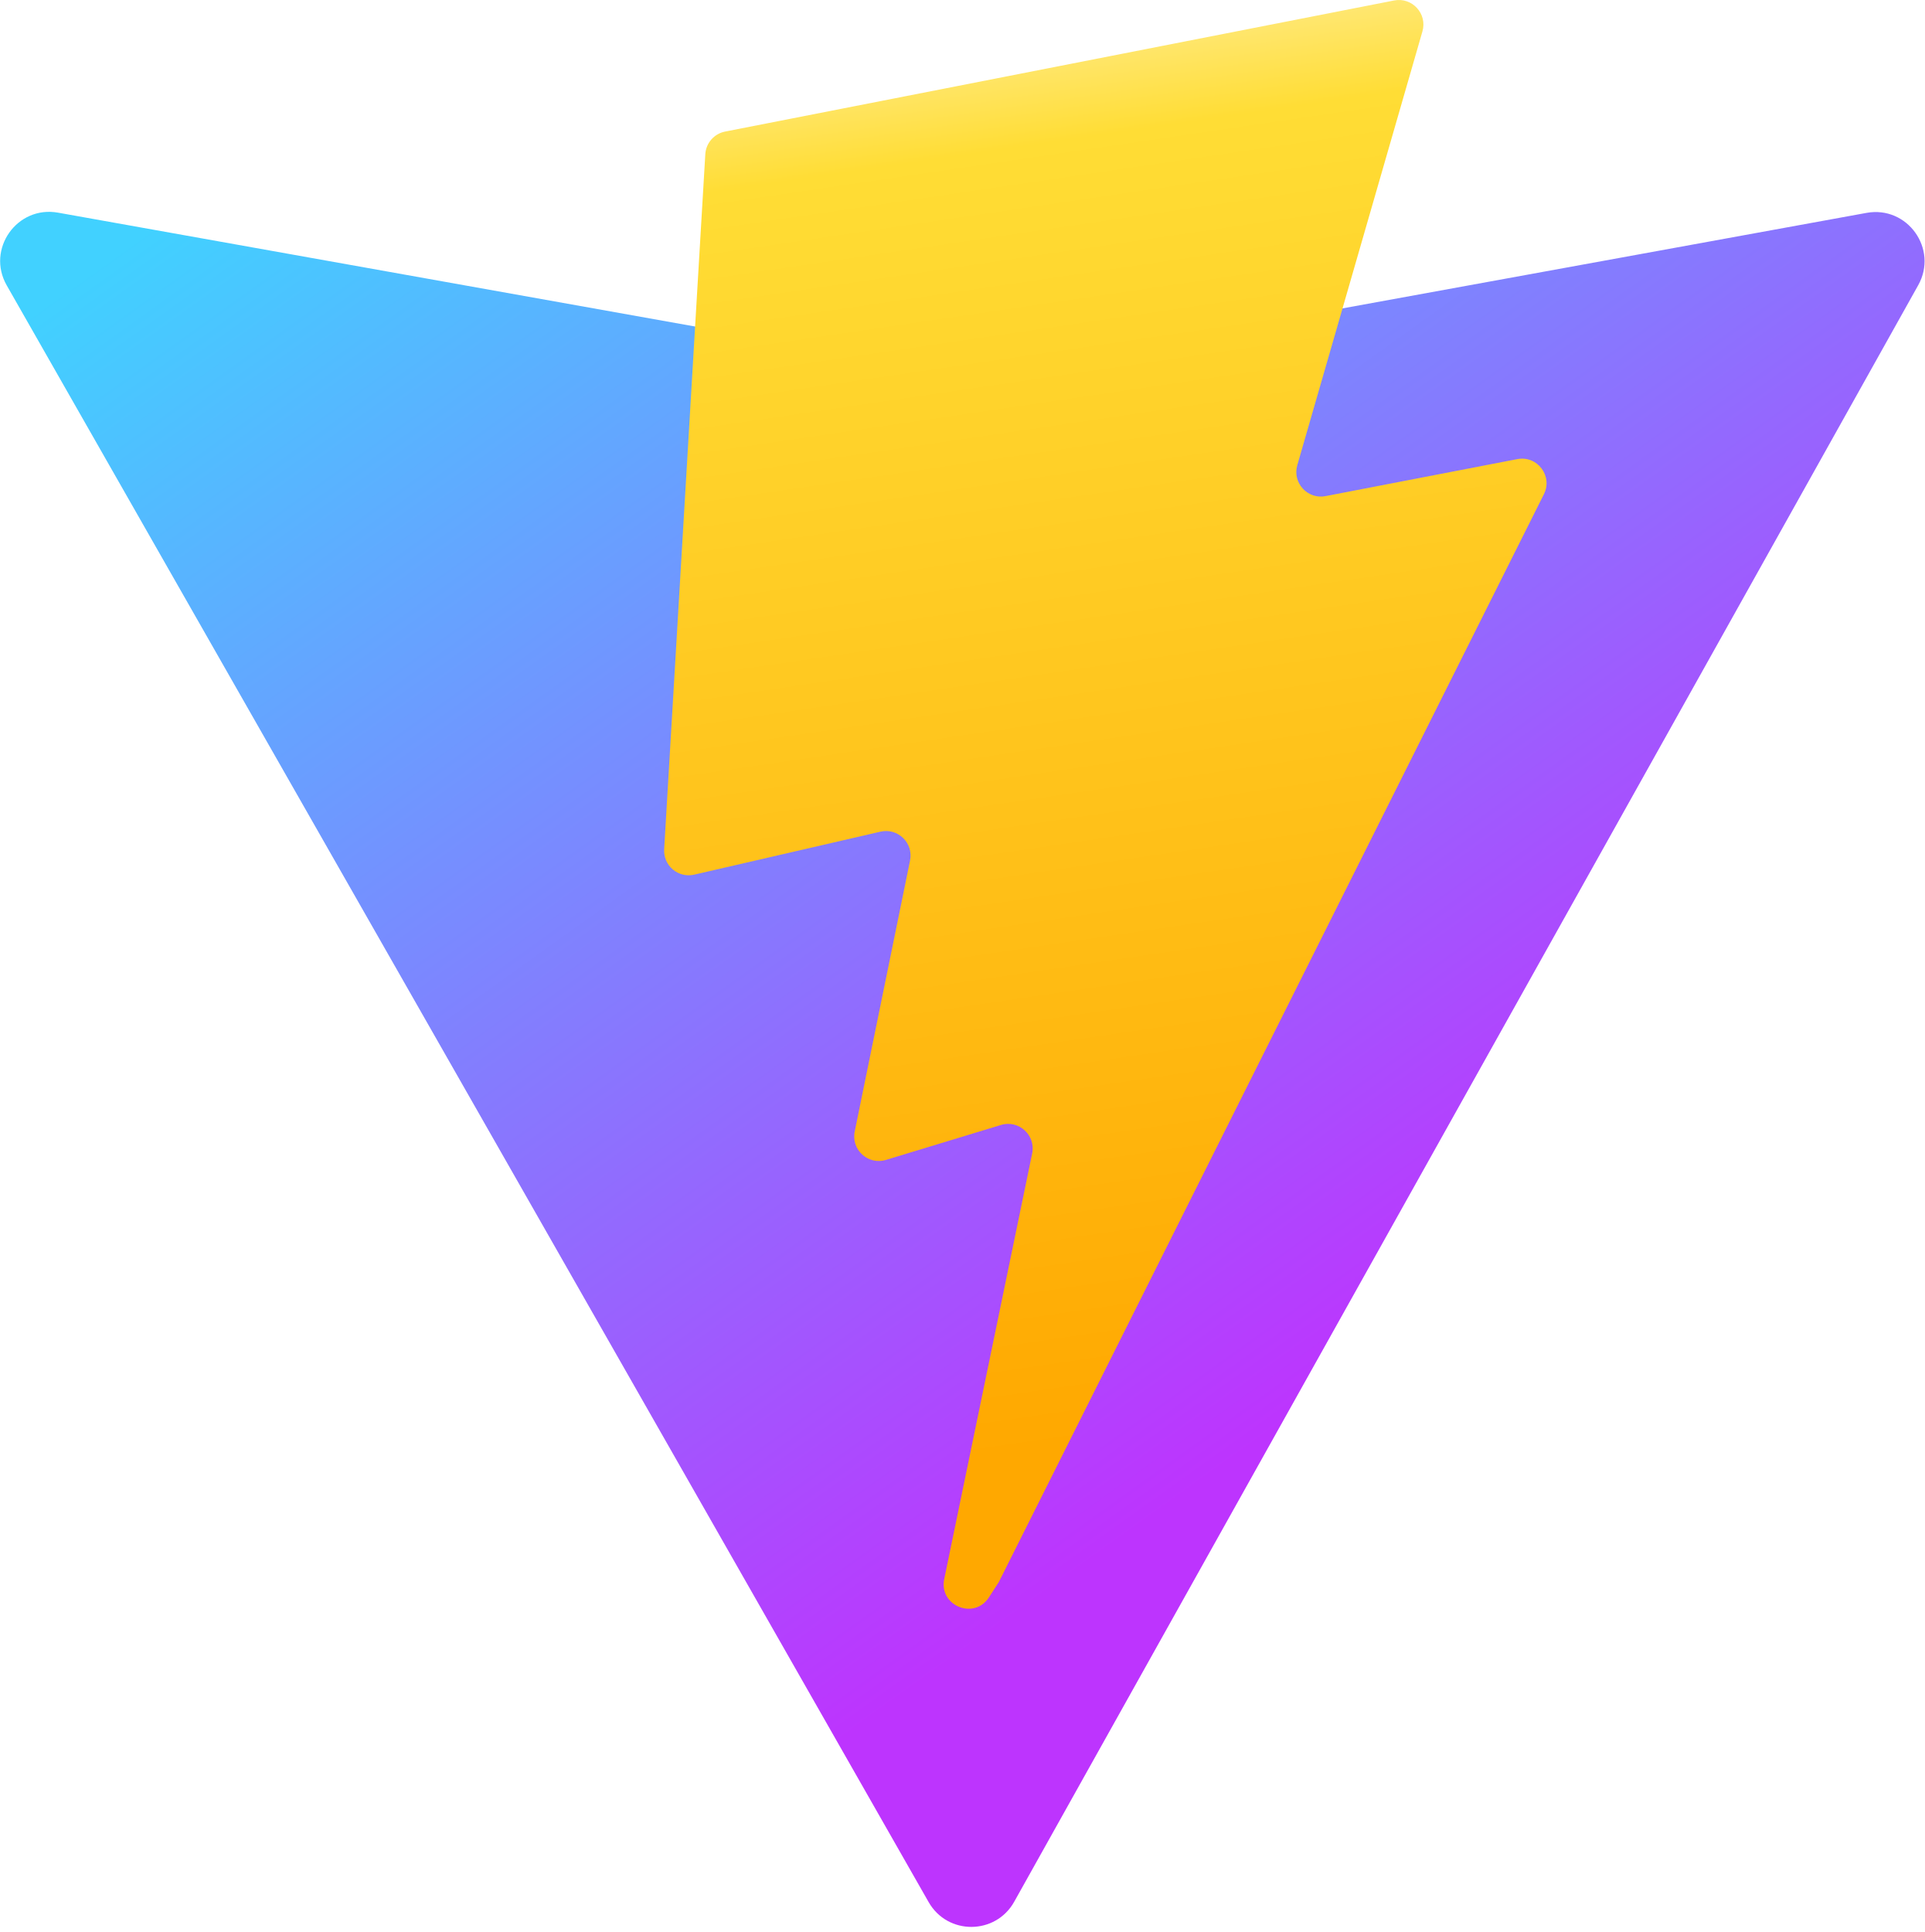
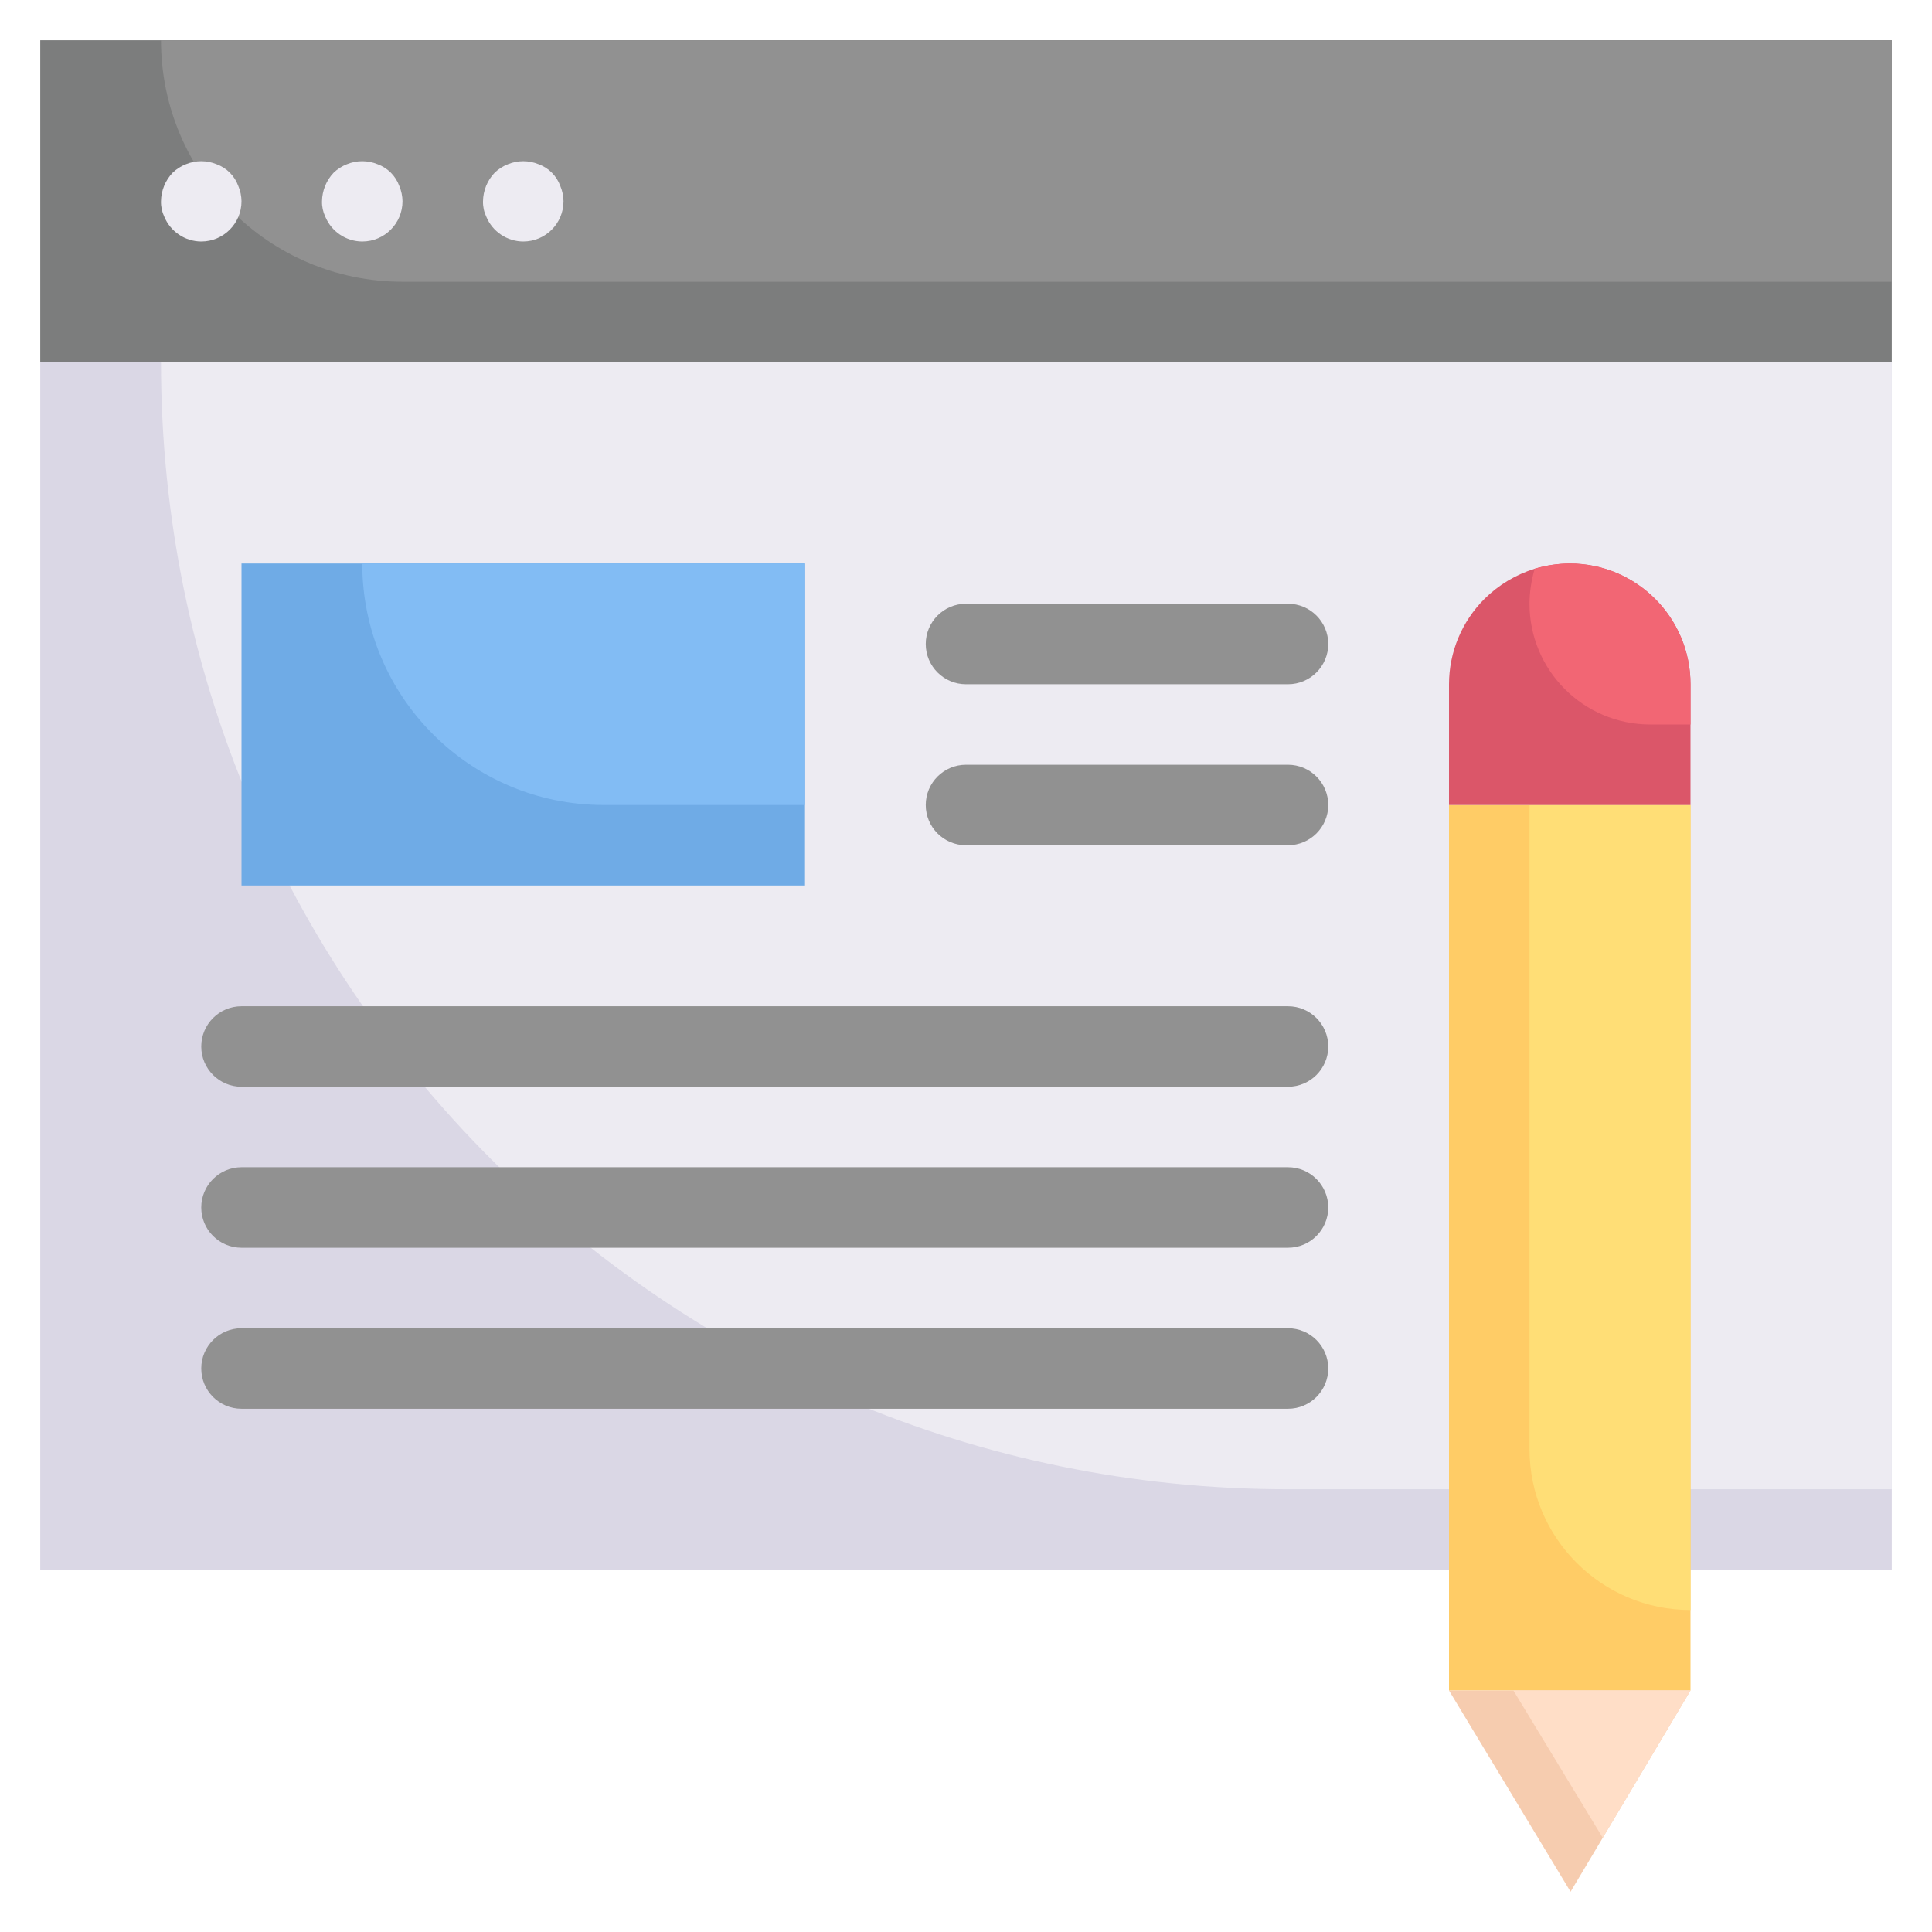
- <svg xmlns="http://www.w3.org/2000/svg" aria-hidden="true" role="img" class="iconify iconify--logos" width="31.88" height="32" preserveAspectRatio="xMidYMid meet" viewBox="0 0 256 257">
+ <svg xmlns="http://www.w3.org/2000/svg" viewBox="0 0 48 48">
  <defs>
-     <linearGradient id="IconifyId1813088fe1fbc01fb466" x1="-.828%" x2="57.636%" y1="7.652%" y2="78.411%">
-       <stop offset="0%" stop-color="#41D1FF" />
-       <stop offset="100%" stop-color="#BD34FE" />
-     </linearGradient>
-     <linearGradient id="IconifyId1813088fe1fbc01fb467" x1="43.376%" x2="50.316%" y1="2.242%" y2="89.03%">
-       <stop offset="0%" stop-color="#FFEA83" />
-       <stop offset="8.333%" stop-color="#FFDD35" />
-       <stop offset="100%" stop-color="#FFA800" />
-     </linearGradient>
+     <style>.cls-1{fill:#7c7d7d;}.cls-2{fill:#919191;}.cls-3{fill:#dad7e5;}.cls-4{fill:#edebf2;}.cls-5{fill:#fc6;}.cls-6{fill:#ffde76;}.cls-7{fill:#db5669;}.cls-8{fill:#f26674;}.cls-9{fill:#f6ccaf;}.cls-10{fill:#ffdec7;}.cls-11{fill:#6fabe6;}.cls-12{fill:#82bcf4;}</style>
  </defs>
-   <path fill="url(#IconifyId1813088fe1fbc01fb466)" d="M255.153 37.938L134.897 252.976c-2.483 4.44-8.862 4.466-11.382.048L.875 37.958c-2.746-4.814 1.371-10.646 6.827-9.67l120.385 21.517a6.537 6.537 0 0 0 2.322-.004l117.867-21.483c5.438-.991 9.574 4.796 6.877 9.62Z" />
-   <path fill="url(#IconifyId1813088fe1fbc01fb467)" d="M185.432.063L96.44 17.501a3.268 3.268 0 0 0-2.634 3.014l-5.474 92.456a3.268 3.268 0 0 0 3.997 3.378l24.777-5.718c2.318-.535 4.413 1.507 3.936 3.838l-7.361 36.047c-.495 2.426 1.782 4.5 4.151 3.78l15.304-4.649c2.372-.72 4.652 1.36 4.15 3.788l-11.698 56.621c-.732 3.542 3.979 5.473 5.943 2.437l1.313-2.028l72.516-144.72c1.215-2.423-.88-5.186-3.54-4.672l-25.505 4.922c-2.396.462-4.435-1.77-3.759-4.114l16.646-57.705c.677-2.35-1.37-4.583-3.769-4.113Z" />
+   <g id="Copy_Writing" data-name="Copy Writing">
+     <rect class="cls-1" x="1" y="1" width="46" height="8" />
+     <path class="cls-2" d="M47,1V7H10A6,6,0,0,1,4,1H47Z" />
+     <rect class="cls-3" x="1" y="9" width="46" height="30" />
+     <path class="cls-4" d="M47,9V37H32A28,28,0,0,1,4,9H47Z" />
+     <rect class="cls-5" x="36" y="20" width="6" height="22" />
+     <path class="cls-6" d="M42,20V40h0a4,4,0,0,1-4-4V20Z" />
+     <path class="cls-7" d="M42,17v3H36V17a3,3,0,0,1,.88-2.12,3.06,3.06,0,0,1,1.25-.75A3.1,3.1,0,0,1,39,14,3,3,0,0,1,42,17Z" />
+     <path class="cls-8" d="M42,17v1H41a3,3,0,0,1-3-3h0a3.1,3.1,0,0,1,.13-.87A3.1,3.1,0,0,1,39,14,3,3,0,0,1,42,17Z" />
+     <polygon class="cls-9" points="42 42 39.82 45.66 39.02 47 36 42 42 42" />
+     <polygon class="cls-10" points="42 42 39.82 45.66 37.6 42 42 42" />
+     <rect class="cls-11" x="6" y="14" width="14" height="8" />
+     <path class="cls-12" d="M20,14v6H15a6,6,0,0,1-6-6H20Z" />
+     <path class="cls-2" d="M32,17H24a1,1,0,0,1,0-2h8a1,1,0,0,1,0,2Z" />
+     <path class="cls-2" d="M32,21H24a1,1,0,0,1,0-2h8a1,1,0,0,1,0,2Z" />
+     <path class="cls-2" d="M32,27H6a1,1,0,0,1,0-2H32a1,1,0,0,1,0,2Z" />
+     <path class="cls-2" d="M32,31H6a1,1,0,0,1,0-2H32a1,1,0,0,1,0,2Z" />
+     <path class="cls-2" d="M32,35H6a1,1,0,0,1,0-2H32a1,1,0,0,1,0,2Z" />
+     <path class="cls-4" d="M5,6a1,1,0,0,1-.92-.62A.84.84,0,0,1,4,5a1.05,1.05,0,0,1,.29-.71,1,1,0,0,1,.33-.21,1,1,0,0,1,.76,0,.9.9,0,0,1,.54.54A1,1,0,0,1,6,5,1,1,0,0,1,5,6Z" />
+     <path class="cls-4" d="M9,6a1,1,0,0,1-.92-.62A.84.84,0,0,1,8,5a1.05,1.05,0,0,1,.29-.71,1,1,0,0,1,.33-.21,1,1,0,0,1,.76,0,.9.9,0,0,1,.54.54A1,1,0,0,1,10,5,1,1,0,0,1,9,6Z" />
+     <path class="cls-4" d="M13,6a1,1,0,0,1-.92-.62A.84.84,0,0,1,12,5a1.05,1.05,0,0,1,.29-.71,1,1,0,0,1,.33-.21,1,1,0,0,1,.76,0,.9.9,0,0,1,.54.54A1,1,0,0,1,14,5a1,1,0,0,1-1,1Z" />
+   </g>
</svg>
